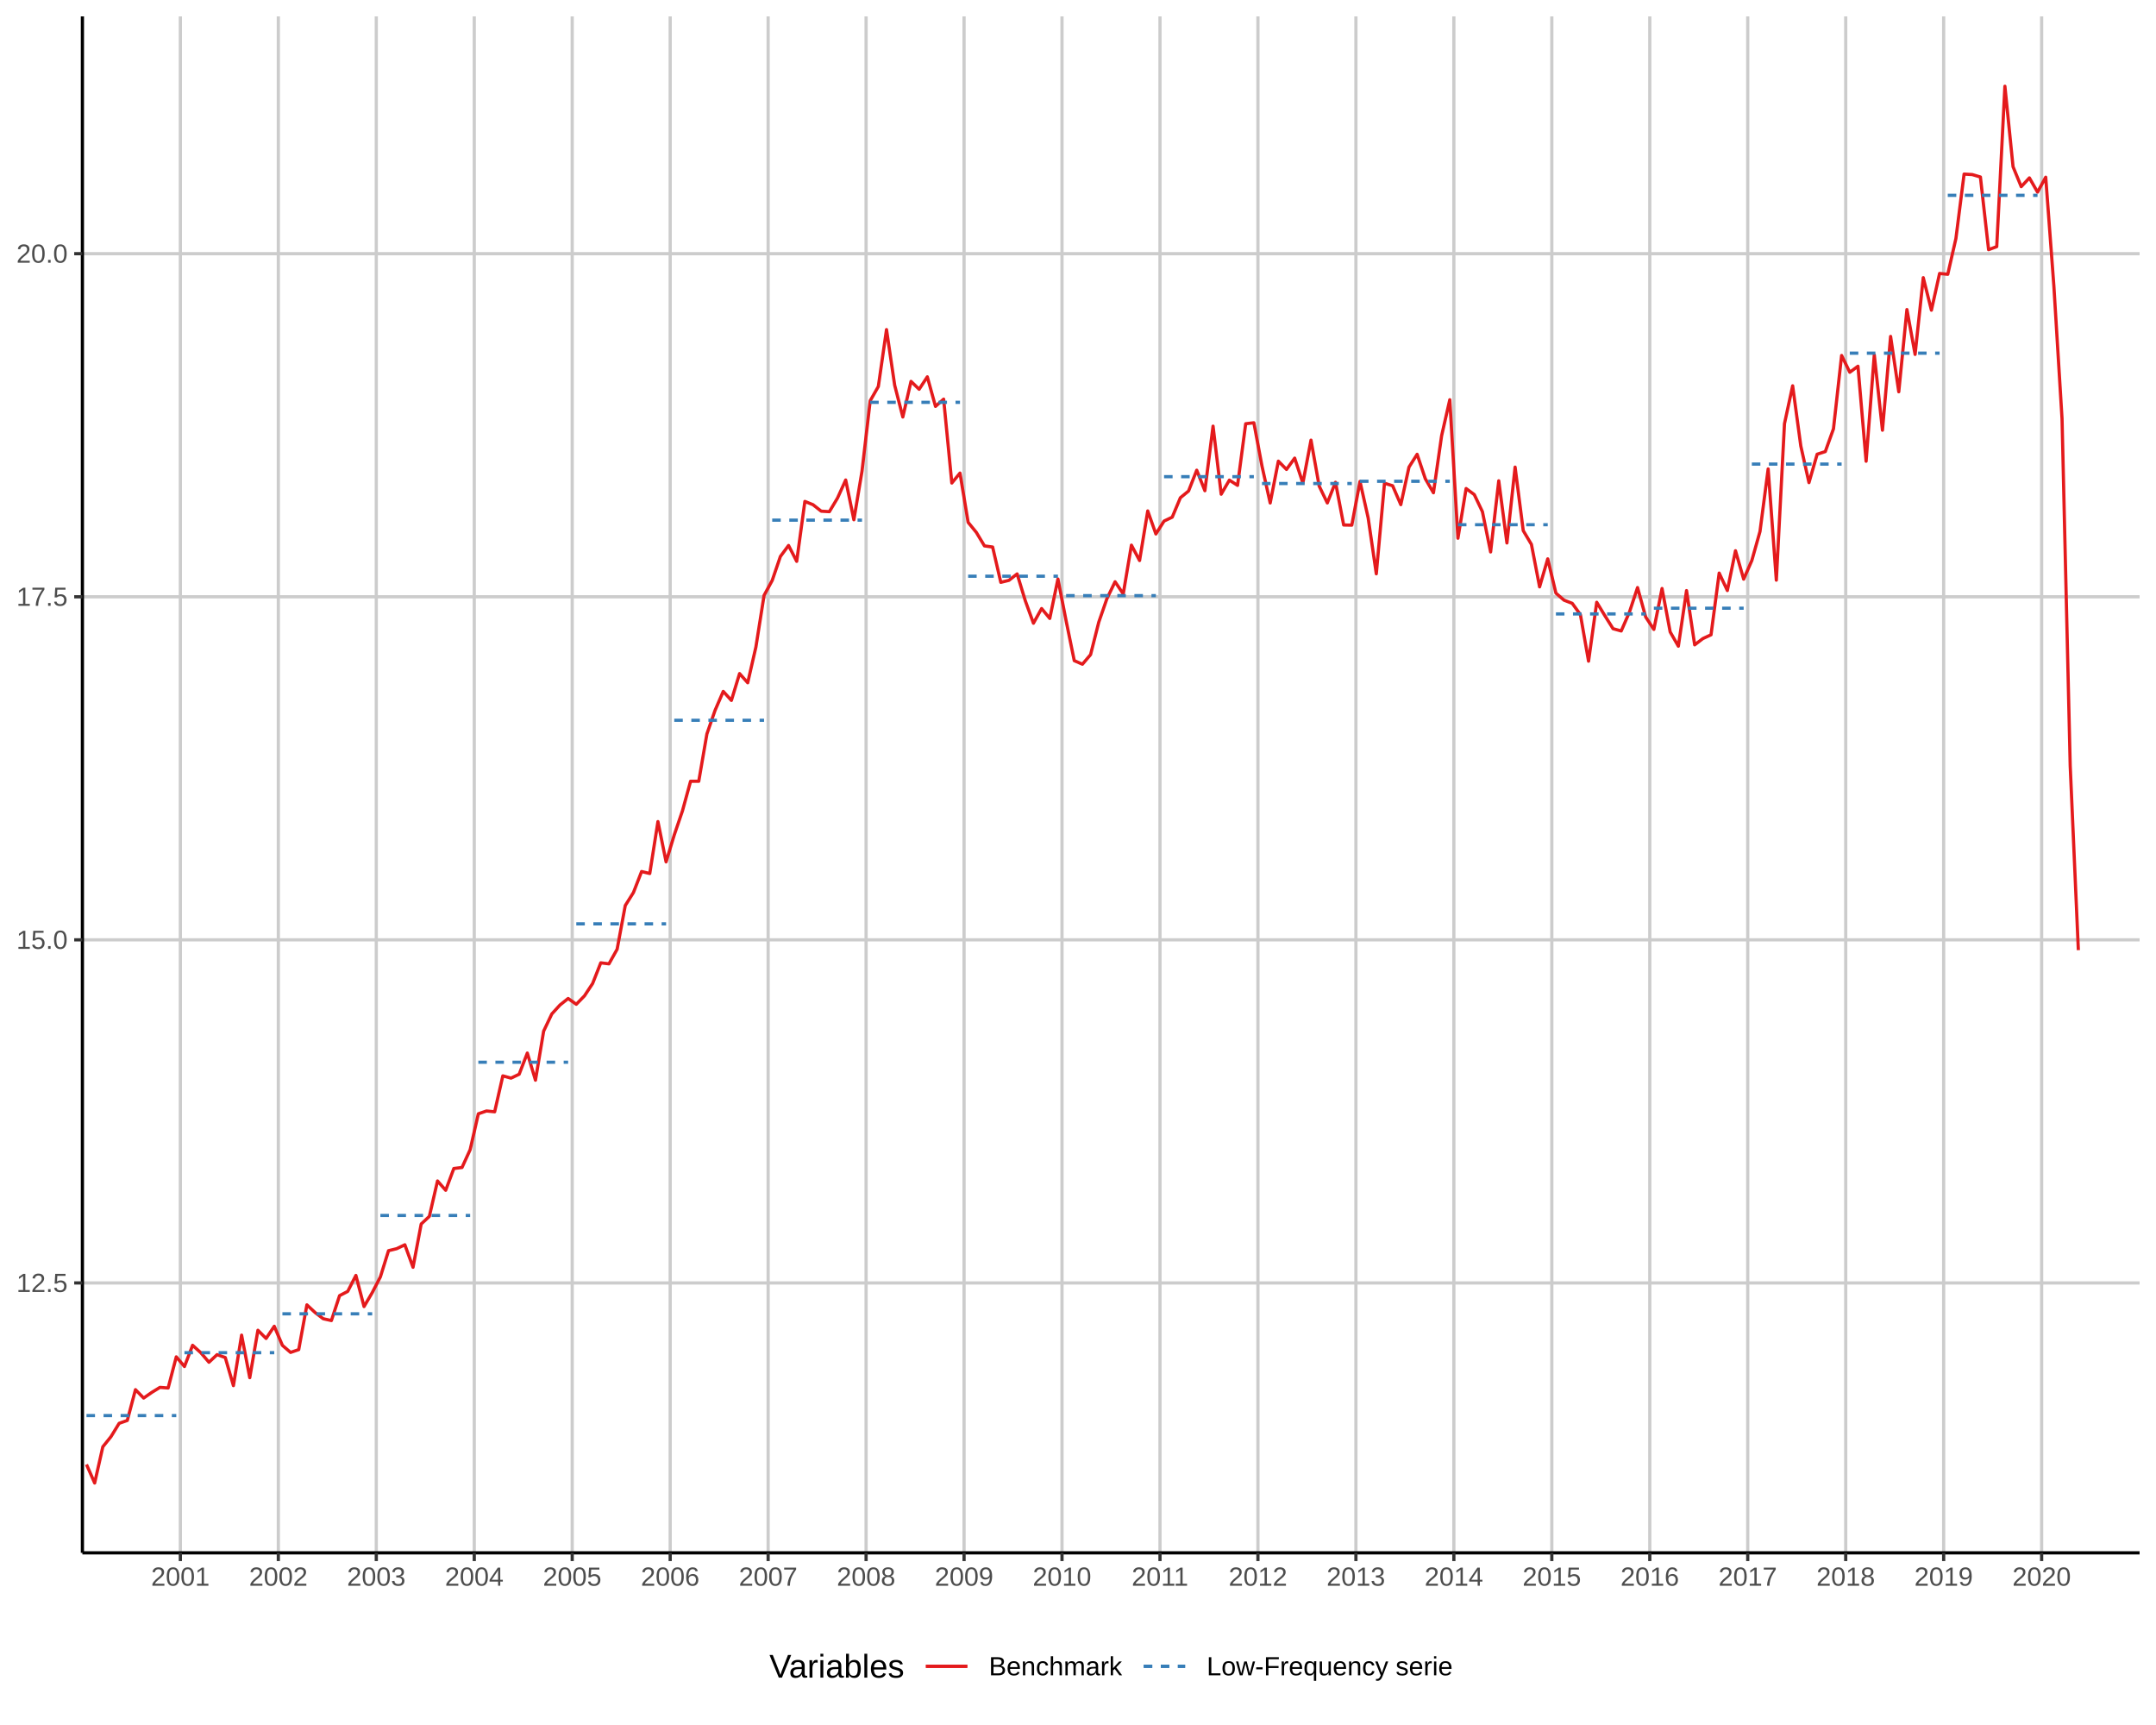
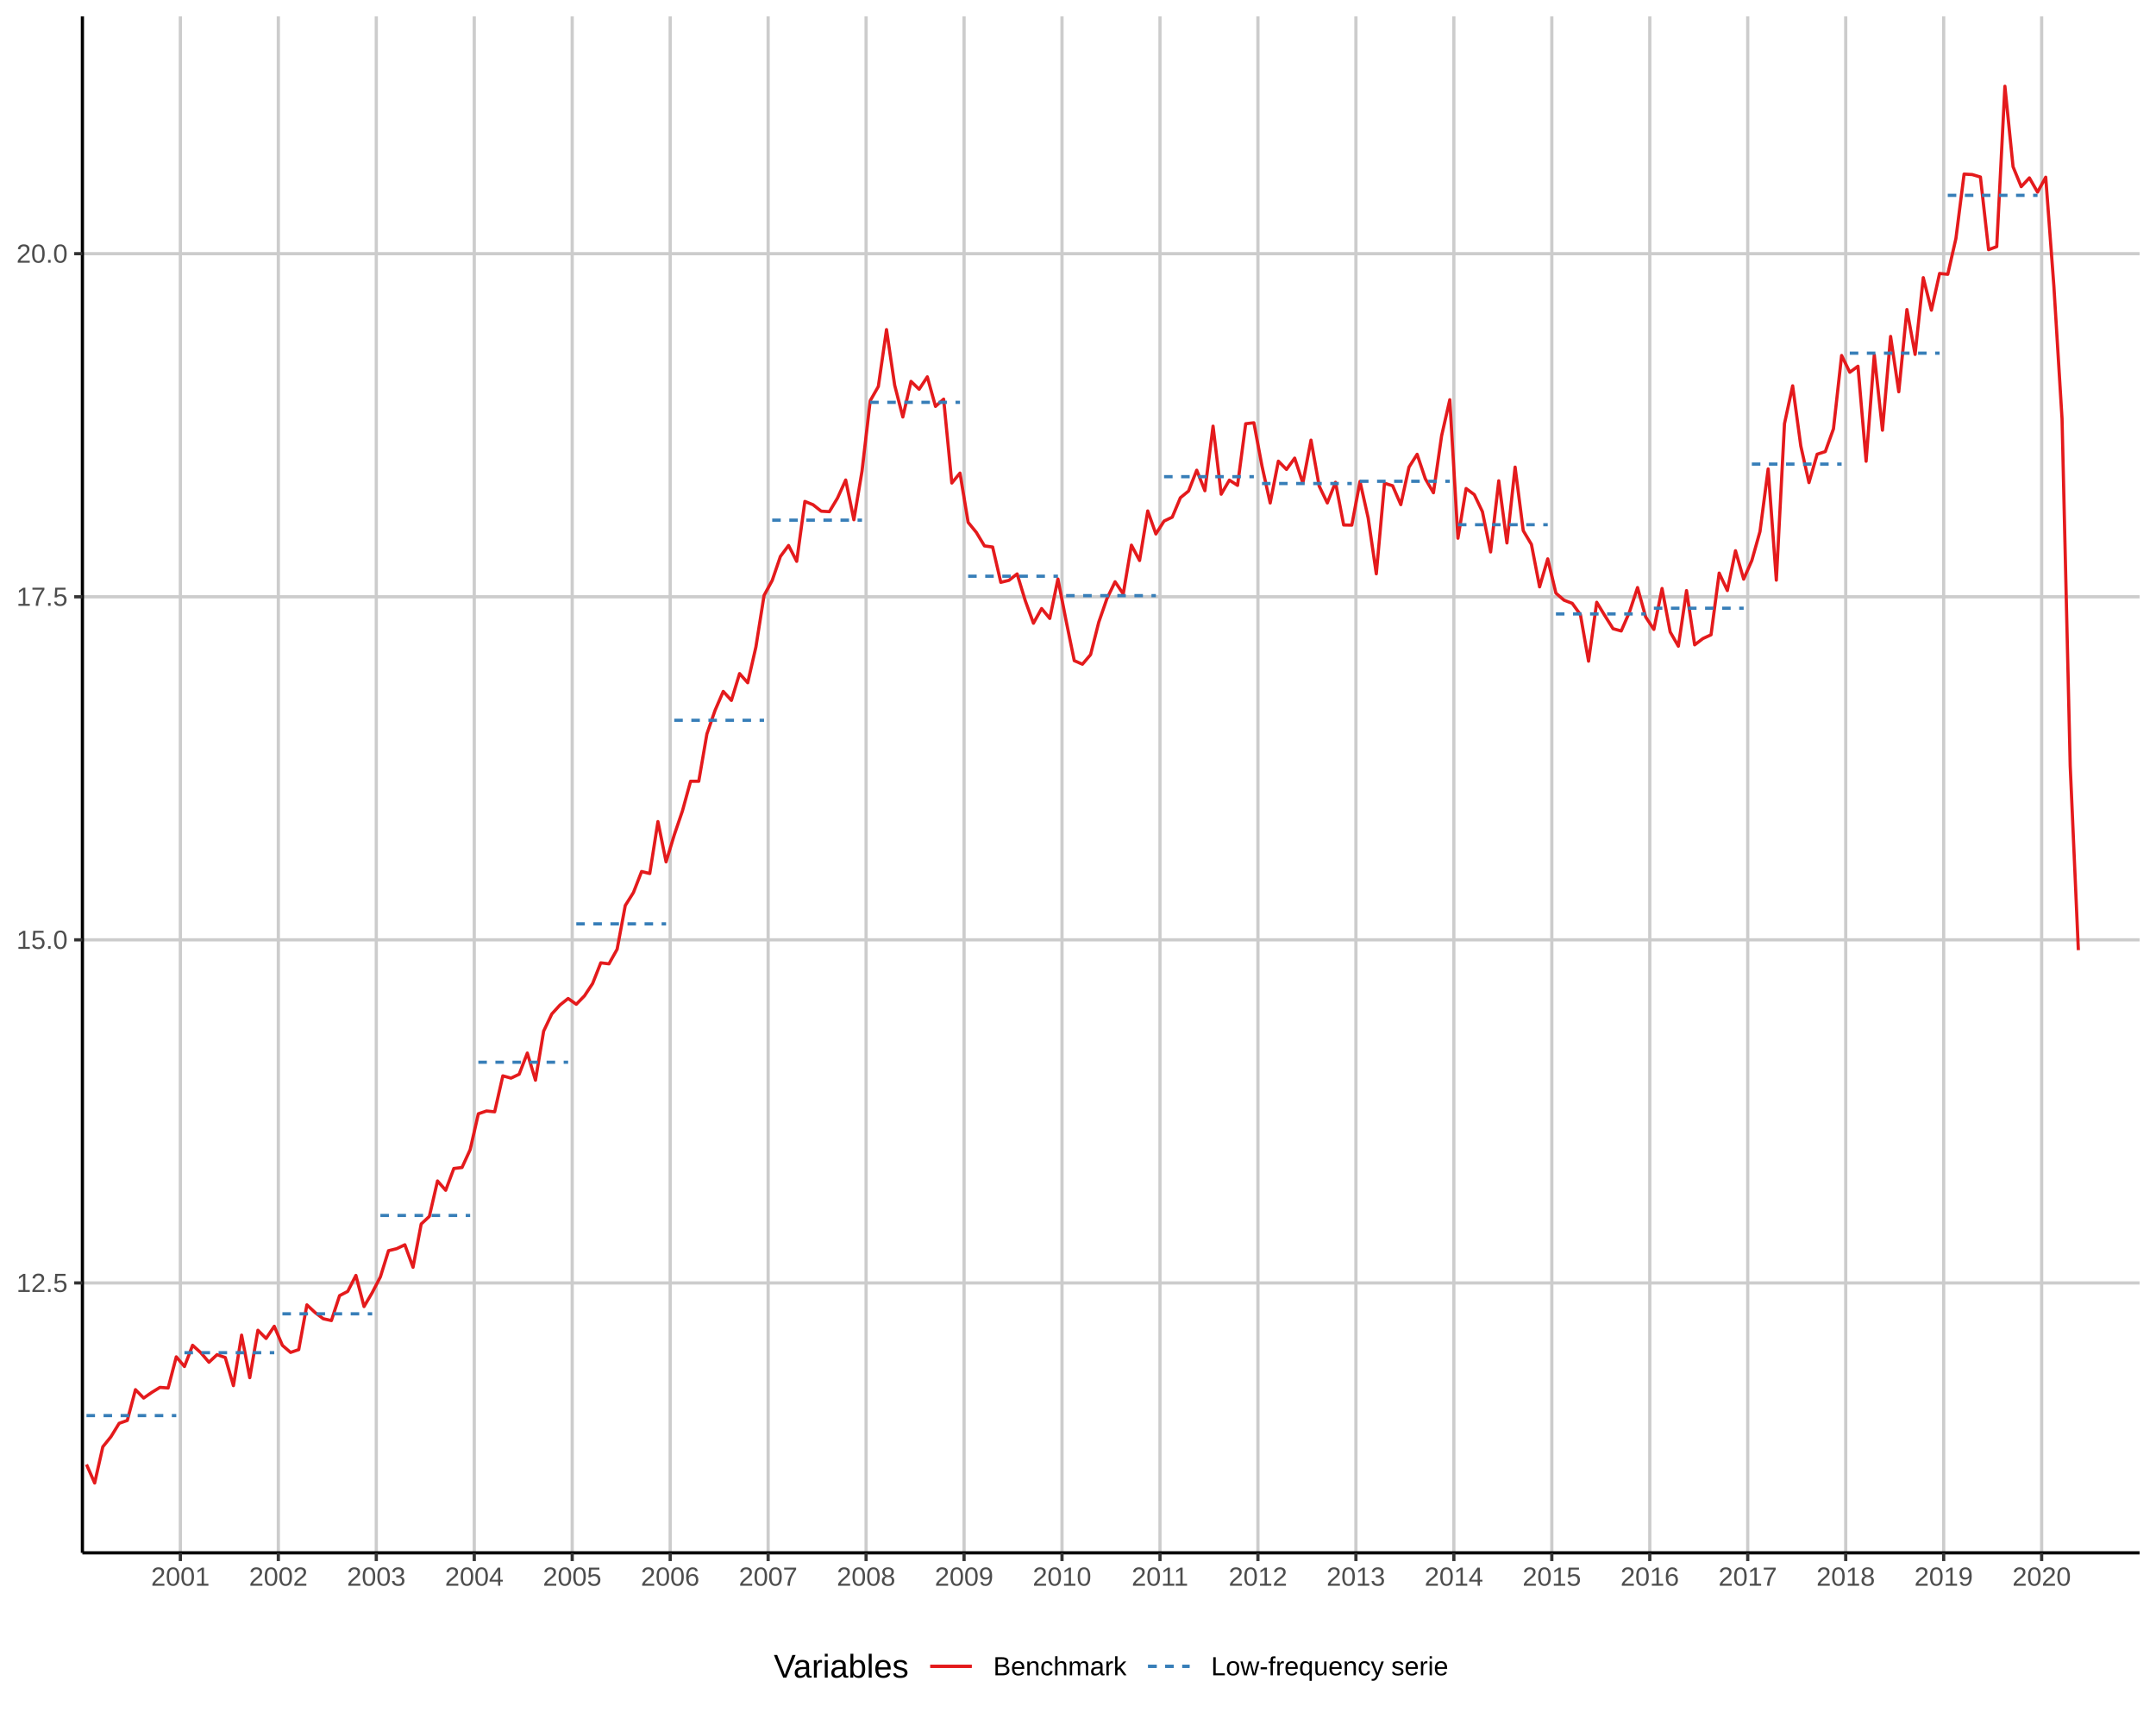
<svg xmlns="http://www.w3.org/2000/svg" viewBox="0 0 720.00 576.00">
  <defs>
    <style type="text/css">
    line, polyline, polygon, path, rect, circle {
      fill: none;
      stroke: #000000;
      stroke-linecap: round;
      stroke-linejoin: round;
      stroke-miterlimit: 10.00;
    }
  </style>
  </defs>
  <rect width="100%" height="100%" style="stroke: none; fill: #FFFFFF;" />
  <rect x="0.00" y="0.00" width="720.00" height="576.00" style="stroke-width: 1.07; stroke: #FFFFFF; fill: #FFFFFF;" />
  <defs>
    <clipPath id="cpMjcuNTJ8NzE0LjUyfDUxOC41Mnw1LjQ4">
      <rect x="27.52" y="5.48" width="687.00" height="513.04" />
    </clipPath>
  </defs>
  <rect x="27.52" y="5.48" width="687.00" height="513.04" style="stroke-width: 1.07; stroke: none; fill: #FFFFFF;" clip-path="url(#cpMjcuNTJ8NzE0LjUyfDUxOC41Mnw1LjQ4)" />
  <polyline points="27.52,428.39 714.52,428.39 " style="stroke-width: 1.07; stroke: #CCCCCC; stroke-linecap: butt;" clip-path="url(#cpMjcuNTJ8NzE0LjUyfDUxOC41Mnw1LjQ4)" />
  <polyline points="27.52,313.83 714.52,313.83 " style="stroke-width: 1.07; stroke: #CCCCCC; stroke-linecap: butt;" clip-path="url(#cpMjcuNTJ8NzE0LjUyfDUxOC41Mnw1LjQ4)" />
  <polyline points="27.52,199.27 714.52,199.27 " style="stroke-width: 1.07; stroke: #CCCCCC; stroke-linecap: butt;" clip-path="url(#cpMjcuNTJ8NzE0LjUyfDUxOC41Mnw1LjQ4)" />
  <polyline points="27.52,84.71 714.52,84.71 " style="stroke-width: 1.07; stroke: #CCCCCC; stroke-linecap: butt;" clip-path="url(#cpMjcuNTJ8NzE0LjUyfDUxOC41Mnw1LjQ4)" />
  <polyline points="60.23,518.52 60.23,5.48 " style="stroke-width: 1.07; stroke: #CCCCCC; stroke-linecap: butt;" clip-path="url(#cpMjcuNTJ8NzE0LjUyfDUxOC41Mnw1LjQ4)" />
  <polyline points="92.95,518.52 92.95,5.48 " style="stroke-width: 1.07; stroke: #CCCCCC; stroke-linecap: butt;" clip-path="url(#cpMjcuNTJ8NzE0LjUyfDUxOC41Mnw1LjQ4)" />
  <polyline points="125.66,518.52 125.66,5.48 " style="stroke-width: 1.07; stroke: #CCCCCC; stroke-linecap: butt;" clip-path="url(#cpMjcuNTJ8NzE0LjUyfDUxOC41Mnw1LjQ4)" />
  <polyline points="158.38,518.52 158.38,5.48 " style="stroke-width: 1.07; stroke: #CCCCCC; stroke-linecap: butt;" clip-path="url(#cpMjcuNTJ8NzE0LjUyfDUxOC41Mnw1LjQ4)" />
  <polyline points="191.09,518.52 191.09,5.48 " style="stroke-width: 1.07; stroke: #CCCCCC; stroke-linecap: butt;" clip-path="url(#cpMjcuNTJ8NzE0LjUyfDUxOC41Mnw1LjQ4)" />
  <polyline points="223.81,518.52 223.81,5.48 " style="stroke-width: 1.07; stroke: #CCCCCC; stroke-linecap: butt;" clip-path="url(#cpMjcuNTJ8NzE0LjUyfDUxOC41Mnw1LjQ4)" />
  <polyline points="256.52,518.52 256.52,5.48 " style="stroke-width: 1.07; stroke: #CCCCCC; stroke-linecap: butt;" clip-path="url(#cpMjcuNTJ8NzE0LjUyfDUxOC41Mnw1LjQ4)" />
  <polyline points="289.23,518.52 289.23,5.48 " style="stroke-width: 1.07; stroke: #CCCCCC; stroke-linecap: butt;" clip-path="url(#cpMjcuNTJ8NzE0LjUyfDUxOC41Mnw1LjQ4)" />
  <polyline points="321.95,518.52 321.95,5.48 " style="stroke-width: 1.07; stroke: #CCCCCC; stroke-linecap: butt;" clip-path="url(#cpMjcuNTJ8NzE0LjUyfDUxOC41Mnw1LjQ4)" />
  <polyline points="354.66,518.52 354.66,5.48 " style="stroke-width: 1.07; stroke: #CCCCCC; stroke-linecap: butt;" clip-path="url(#cpMjcuNTJ8NzE0LjUyfDUxOC41Mnw1LjQ4)" />
  <polyline points="387.38,518.52 387.38,5.48 " style="stroke-width: 1.07; stroke: #CCCCCC; stroke-linecap: butt;" clip-path="url(#cpMjcuNTJ8NzE0LjUyfDUxOC41Mnw1LjQ4)" />
  <polyline points="420.09,518.52 420.09,5.48 " style="stroke-width: 1.07; stroke: #CCCCCC; stroke-linecap: butt;" clip-path="url(#cpMjcuNTJ8NzE0LjUyfDUxOC41Mnw1LjQ4)" />
  <polyline points="452.81,518.52 452.81,5.48 " style="stroke-width: 1.07; stroke: #CCCCCC; stroke-linecap: butt;" clip-path="url(#cpMjcuNTJ8NzE0LjUyfDUxOC41Mnw1LjQ4)" />
  <polyline points="485.52,518.52 485.52,5.48 " style="stroke-width: 1.07; stroke: #CCCCCC; stroke-linecap: butt;" clip-path="url(#cpMjcuNTJ8NzE0LjUyfDUxOC41Mnw1LjQ4)" />
  <polyline points="518.23,518.52 518.23,5.48 " style="stroke-width: 1.07; stroke: #CCCCCC; stroke-linecap: butt;" clip-path="url(#cpMjcuNTJ8NzE0LjUyfDUxOC41Mnw1LjQ4)" />
  <polyline points="550.95,518.52 550.95,5.48 " style="stroke-width: 1.07; stroke: #CCCCCC; stroke-linecap: butt;" clip-path="url(#cpMjcuNTJ8NzE0LjUyfDUxOC41Mnw1LjQ4)" />
  <polyline points="583.66,518.52 583.66,5.48 " style="stroke-width: 1.07; stroke: #CCCCCC; stroke-linecap: butt;" clip-path="url(#cpMjcuNTJ8NzE0LjUyfDUxOC41Mnw1LjQ4)" />
  <polyline points="616.38,518.52 616.38,5.48 " style="stroke-width: 1.07; stroke: #CCCCCC; stroke-linecap: butt;" clip-path="url(#cpMjcuNTJ8NzE0LjUyfDUxOC41Mnw1LjQ4)" />
  <polyline points="649.09,518.52 649.09,5.48 " style="stroke-width: 1.07; stroke: #CCCCCC; stroke-linecap: butt;" clip-path="url(#cpMjcuNTJ8NzE0LjUyfDUxOC41Mnw1LjQ4)" />
  <polyline points="681.81,518.52 681.81,5.48 " style="stroke-width: 1.07; stroke: #CCCCCC; stroke-linecap: butt;" clip-path="url(#cpMjcuNTJ8NzE0LjUyfDUxOC41Mnw1LjQ4)" />
  <polyline points="28.88,489.01 31.61,495.20 34.34,483.10 37.06,479.72 39.79,475.27 42.51,474.31 45.24,464.03 47.97,466.83 50.69,464.94 53.42,463.26 56.15,463.47 58.87,453.07 61.60,456.30 64.32,449.21 67.05,451.68 69.78,454.87 72.50,452.33 75.23,453.30 77.95,462.68 80.68,445.82 83.41,460.02 86.13,444.19 88.86,446.93 91.59,442.86 94.31,449.24 97.04,451.59 99.76,450.65 102.49,435.71 105.22,438.27 107.94,440.34 110.67,440.95 113.40,432.63 116.12,431.22 118.85,425.88 121.57,436.28 124.30,431.64 127.03,426.36 129.75,417.62 132.48,416.95 135.20,415.65 137.93,423.16 140.66,408.70 143.38,406.17 146.11,394.34 148.84,397.45 151.56,390.17 154.29,389.84 157.01,383.89 159.74,371.91 162.47,370.97 165.19,371.24 167.92,359.25 170.65,360.00 173.37,358.71 176.10,351.63 178.82,360.69 181.55,344.31 184.28,338.57 187.00,335.59 189.73,333.41 192.45,335.34 195.18,332.54 197.91,328.40 200.63,321.50 203.36,321.84 206.09,316.97 208.81,302.37 211.54,298.02 214.26,291.02 216.99,291.67 219.72,274.34 222.44,287.79 225.17,278.80 227.90,270.78 230.62,260.87 233.35,260.88 236.07,245.07 238.80,237.19 241.53,230.87 244.25,233.88 246.98,224.92 249.70,227.98 252.43,216.07 255.16,198.81 257.88,193.82 260.61,185.82 263.34,182.14 266.06,187.44 268.79,167.43 271.51,168.53 274.24,170.69 276.97,170.85 279.69,166.31 282.42,160.28 285.15,173.55 287.87,157.34 290.60,133.83 293.32,129.06 296.05,110.06 298.78,128.64 301.50,139.24 304.23,127.35 306.95,129.98 309.68,125.83 312.41,135.70 315.13,133.28 317.86,161.29 320.59,157.97 323.31,174.42 326.04,177.76 328.76,182.28 331.49,182.66 334.22,194.45 336.94,193.78 339.67,191.64 342.40,200.60 345.12,208.10 347.85,203.20 350.57,206.50 353.30,193.34 356.03,207.29 358.75,220.60 361.48,221.79 364.20,218.59 366.93,207.77 369.66,199.90 372.38,194.26 375.11,198.32 377.84,182.03 380.56,187.17 383.29,170.61 386.01,178.30 388.74,173.99 391.47,172.69 394.19,166.20 396.92,163.96 399.65,157.01 402.37,163.86 405.10,142.30 407.82,165.02 410.55,160.32 413.28,162.07 416.00,141.49 418.73,141.17 421.45,155.67 424.18,167.95 426.91,153.99 429.63,156.75 432.36,152.97 435.09,161.33 437.81,146.97 440.54,162.31 443.26,167.94 445.99,161.04 448.72,175.30 451.44,175.35 454.17,160.76 456.90,172.93 459.62,191.60 462.35,161.35 465.07,162.20 467.80,168.51 470.53,155.98 473.25,151.70 475.98,159.85 478.70,164.54 481.43,145.50 484.16,133.48 486.88,179.72 489.61,163.13 492.34,165.15 495.06,170.87 497.79,184.30 500.51,160.55 503.24,181.30 505.97,155.98 508.69,177.19 511.42,181.78 514.15,195.96 516.87,186.61 519.60,198.06 522.32,200.41 525.05,201.46 527.78,205.24 530.50,220.77 533.23,201.11 535.96,205.60 538.68,209.93 541.41,210.69 544.13,204.46 546.86,196.20 549.59,206.04 552.31,210.17 555.04,196.51 557.76,211.02 560.49,215.77 563.22,197.21 565.94,215.32 568.67,213.23 571.40,211.97 574.12,191.36 576.85,197.19 579.57,183.90 582.30,193.39 585.03,187.15 587.75,177.48 590.48,156.59 593.21,193.72 595.93,141.47 598.66,128.83 601.38,148.92 604.11,161.15 606.84,151.67 609.56,150.79 612.29,143.19 615.01,118.70 617.74,124.30 620.47,122.29 623.19,154.01 625.92,118.47 628.65,143.65 631.37,112.34 634.10,130.82 636.82,103.36 639.55,118.34 642.28,92.72 645.00,103.58 647.73,91.31 650.46,91.59 653.18,79.65 655.91,58.13 658.63,58.29 661.36,59.10 664.09,83.37 666.81,82.35 669.54,28.80 672.26,55.67 674.99,62.33 677.72,59.40 680.44,64.15 683.17,59.17 685.90,95.60 688.62,139.82 691.35,255.74 694.07,317.26 " style="stroke-width: 1.07; stroke: #E41A1C; stroke-linecap: butt;" clip-path="url(#cpMjcuNTJ8NzE0LjUyfDUxOC41Mnw1LjQ4)" />
  <polyline points="28.88,472.68 31.61,472.68 34.34,472.68 37.06,472.68 39.79,472.68 42.51,472.68 45.24,472.68 47.97,472.68 50.69,472.68 53.42,472.68 56.15,472.68 58.87,472.68 " style="stroke-width: 1.07; stroke: #377EB8; stroke-dasharray: 2.85,2.85; stroke-linecap: butt;" clip-path="url(#cpMjcuNTJ8NzE0LjUyfDUxOC41Mnw1LjQ4)" />
  <polyline points="61.60,451.68 64.32,451.68 67.05,451.68 69.78,451.68 72.50,451.68 75.23,451.68 77.95,451.68 80.68,451.68 83.41,451.68 86.13,451.68 88.86,451.68 91.59,451.68 " style="stroke-width: 1.07; stroke: #377EB8; stroke-dasharray: 2.85,2.85; stroke-linecap: butt;" clip-path="url(#cpMjcuNTJ8NzE0LjUyfDUxOC41Mnw1LjQ4)" />
  <polyline points="94.31,438.70 97.04,438.70 99.76,438.70 102.49,438.70 105.22,438.70 107.94,438.70 110.67,438.70 113.40,438.70 116.12,438.70 118.85,438.70 121.57,438.70 124.30,438.70 " style="stroke-width: 1.07; stroke: #377EB8; stroke-dasharray: 2.85,2.85; stroke-linecap: butt;" clip-path="url(#cpMjcuNTJ8NzE0LjUyfDUxOC41Mnw1LjQ4)" />
  <polyline points="127.03,405.86 129.75,405.86 132.48,405.86 135.20,405.86 137.93,405.86 140.66,405.86 143.38,405.86 146.11,405.86 148.84,405.86 151.56,405.86 154.29,405.86 157.01,405.86 " style="stroke-width: 1.07; stroke: #377EB8; stroke-dasharray: 2.85,2.85; stroke-linecap: butt;" clip-path="url(#cpMjcuNTJ8NzE0LjUyfDUxOC41Mnw1LjQ4)" />
  <polyline points="159.74,354.69 162.47,354.69 165.19,354.69 167.92,354.69 170.65,354.69 173.37,354.69 176.10,354.69 178.82,354.69 181.55,354.69 184.28,354.69 187.00,354.69 189.73,354.69 " style="stroke-width: 1.07; stroke: #377EB8; stroke-dasharray: 2.85,2.85; stroke-linecap: butt;" clip-path="url(#cpMjcuNTJ8NzE0LjUyfDUxOC41Mnw1LjQ4)" />
  <polyline points="192.45,308.48 195.18,308.48 197.91,308.48 200.63,308.48 203.36,308.48 206.09,308.48 208.81,308.48 211.54,308.48 214.26,308.48 216.99,308.48 219.72,308.48 222.44,308.48 " style="stroke-width: 1.07; stroke: #377EB8; stroke-dasharray: 2.85,2.85; stroke-linecap: butt;" clip-path="url(#cpMjcuNTJ8NzE0LjUyfDUxOC41Mnw1LjQ4)" />
  <polyline points="225.17,240.51 227.90,240.51 230.62,240.51 233.35,240.51 236.07,240.51 238.80,240.51 241.53,240.51 244.25,240.51 246.98,240.51 249.70,240.51 252.43,240.51 255.16,240.51 " style="stroke-width: 1.07; stroke: #377EB8; stroke-dasharray: 2.85,2.85; stroke-linecap: butt;" clip-path="url(#cpMjcuNTJ8NzE0LjUyfDUxOC41Mnw1LjQ4)" />
  <polyline points="257.88,173.68 260.61,173.68 263.34,173.68 266.06,173.68 268.79,173.68 271.51,173.68 274.24,173.68 276.97,173.68 279.69,173.68 282.42,173.68 285.15,173.68 287.87,173.68 " style="stroke-width: 1.07; stroke: #377EB8; stroke-dasharray: 2.85,2.85; stroke-linecap: butt;" clip-path="url(#cpMjcuNTJ8NzE0LjUyfDUxOC41Mnw1LjQ4)" />
  <polyline points="290.60,134.35 293.32,134.35 296.05,134.35 298.78,134.35 301.50,134.35 304.23,134.35 306.95,134.35 309.68,134.35 312.41,134.35 315.13,134.35 317.86,134.35 320.59,134.35 " style="stroke-width: 1.07; stroke: #377EB8; stroke-dasharray: 2.85,2.85; stroke-linecap: butt;" clip-path="url(#cpMjcuNTJ8NzE0LjUyfDUxOC41Mnw1LjQ4)" />
  <polyline points="323.31,192.40 326.04,192.40 328.76,192.40 331.49,192.40 334.22,192.40 336.94,192.40 339.67,192.40 342.40,192.40 345.12,192.40 347.85,192.40 350.57,192.40 353.30,192.40 " style="stroke-width: 1.07; stroke: #377EB8; stroke-dasharray: 2.85,2.85; stroke-linecap: butt;" clip-path="url(#cpMjcuNTJ8NzE0LjUyfDUxOC41Mnw1LjQ4)" />
  <polyline points="356.03,198.89 358.75,198.89 361.48,198.89 364.20,198.89 366.93,198.89 369.66,198.89 372.38,198.89 375.11,198.89 377.84,198.89 380.56,198.89 383.29,198.89 386.01,198.89 " style="stroke-width: 1.07; stroke: #377EB8; stroke-dasharray: 2.85,2.85; stroke-linecap: butt;" clip-path="url(#cpMjcuNTJ8NzE0LjUyfDUxOC41Mnw1LjQ4)" />
  <polyline points="388.74,159.17 391.47,159.17 394.19,159.17 396.92,159.17 399.65,159.17 402.37,159.17 405.10,159.17 407.82,159.17 410.55,159.17 413.28,159.17 416.00,159.17 418.73,159.17 " style="stroke-width: 1.07; stroke: #377EB8; stroke-dasharray: 2.85,2.85; stroke-linecap: butt;" clip-path="url(#cpMjcuNTJ8NzE0LjUyfDUxOC41Mnw1LjQ4)" />
  <polyline points="421.45,161.46 424.18,161.46 426.91,161.46 429.63,161.46 432.36,161.46 435.09,161.46 437.81,161.46 440.54,161.46 443.26,161.46 445.99,161.46 448.72,161.46 451.44,161.46 " style="stroke-width: 1.07; stroke: #377EB8; stroke-dasharray: 2.85,2.85; stroke-linecap: butt;" clip-path="url(#cpMjcuNTJ8NzE0LjUyfDUxOC41Mnw1LjQ4)" />
  <polyline points="454.17,160.70 456.90,160.70 459.62,160.70 462.35,160.70 465.07,160.70 467.80,160.70 470.53,160.70 473.25,160.70 475.98,160.70 478.70,160.70 481.43,160.70 484.16,160.70 " style="stroke-width: 1.07; stroke: #377EB8; stroke-dasharray: 2.85,2.85; stroke-linecap: butt;" clip-path="url(#cpMjcuNTJ8NzE0LjUyfDUxOC41Mnw1LjQ4)" />
  <polyline points="486.88,175.21 489.61,175.21 492.34,175.21 495.06,175.21 497.79,175.21 500.51,175.21 503.24,175.21 505.97,175.21 508.69,175.21 511.42,175.21 514.15,175.21 516.87,175.21 " style="stroke-width: 1.07; stroke: #377EB8; stroke-dasharray: 2.85,2.85; stroke-linecap: butt;" clip-path="url(#cpMjcuNTJ8NzE0LjUyfDUxOC41Mnw1LjQ4)" />
  <polyline points="519.60,205.00 522.32,205.00 525.05,205.00 527.78,205.00 530.50,205.00 533.23,205.00 535.96,205.00 538.68,205.00 541.41,205.00 544.13,205.00 546.86,205.00 549.59,205.00 " style="stroke-width: 1.07; stroke: #377EB8; stroke-dasharray: 2.85,2.85; stroke-linecap: butt;" clip-path="url(#cpMjcuNTJ8NzE0LjUyfDUxOC41Mnw1LjQ4)" />
  <polyline points="552.31,203.09 555.04,203.09 557.76,203.09 560.49,203.09 563.22,203.09 565.94,203.09 568.67,203.09 571.40,203.09 574.12,203.09 576.85,203.09 579.57,203.09 582.30,203.09 " style="stroke-width: 1.07; stroke: #377EB8; stroke-dasharray: 2.85,2.85; stroke-linecap: butt;" clip-path="url(#cpMjcuNTJ8NzE0LjUyfDUxOC41Mnw1LjQ4)" />
  <polyline points="585.03,154.97 587.75,154.97 590.48,154.97 593.21,154.97 595.93,154.97 598.66,154.97 601.38,154.97 604.11,154.97 606.84,154.97 609.56,154.97 612.29,154.97 615.01,154.97 " style="stroke-width: 1.07; stroke: #377EB8; stroke-dasharray: 2.85,2.85; stroke-linecap: butt;" clip-path="url(#cpMjcuNTJ8NzE0LjUyfDUxOC41Mnw1LjQ4)" />
  <polyline points="617.74,117.93 620.47,117.93 623.19,117.93 625.92,117.93 628.65,117.93 631.37,117.93 634.10,117.93 636.82,117.93 639.55,117.93 642.28,117.93 645.00,117.93 647.73,117.93 " style="stroke-width: 1.07; stroke: #377EB8; stroke-dasharray: 2.85,2.85; stroke-linecap: butt;" clip-path="url(#cpMjcuNTJ8NzE0LjUyfDUxOC41Mnw1LjQ4)" />
  <polyline points="650.46,65.23 653.18,65.23 655.91,65.23 658.63,65.23 661.36,65.23 664.09,65.23 666.81,65.23 669.54,65.23 672.26,65.23 674.99,65.23 677.72,65.23 680.44,65.23 " style="stroke-width: 1.07; stroke: #377EB8; stroke-dasharray: 2.85,2.85; stroke-linecap: butt;" clip-path="url(#cpMjcuNTJ8NzE0LjUyfDUxOC41Mnw1LjQ4)" />
  <defs>
    <clipPath id="cpMC4wMHw3MjAuMDB8NTc2LjAwfDAuMDA=">
      <rect x="0.00" y="0.00" width="720.00" height="576.00" />
    </clipPath>
  </defs>
  <polyline points="27.52,518.52 27.52,5.48 " style="stroke-width: 1.07; stroke-linecap: butt;" clip-path="url(#cpMC4wMHw3MjAuMDB8NTc2LjAwfDAuMDA=)" />
  <g clip-path="url(#cpMC4wMHw3MjAuMDB8NTc2LjAwfDAuMDA=)">
    <text x="5.48" y="431.41" style="font-size: 8.80px; fill: #4D4D4D; font-family: Liberation Sans;" textLength="17.11px" lengthAdjust="spacingAndGlyphs">12.5</text>
  </g>
  <g clip-path="url(#cpMC4wMHw3MjAuMDB8NTc2LjAwfDAuMDA=)">
    <text x="5.48" y="316.85" style="font-size: 8.80px; fill: #4D4D4D; font-family: Liberation Sans;" textLength="17.11px" lengthAdjust="spacingAndGlyphs">15.0</text>
  </g>
  <g clip-path="url(#cpMC4wMHw3MjAuMDB8NTc2LjAwfDAuMDA=)">
    <text x="5.48" y="202.29" style="font-size: 8.80px; fill: #4D4D4D; font-family: Liberation Sans;" textLength="17.11px" lengthAdjust="spacingAndGlyphs">17.5</text>
  </g>
  <g clip-path="url(#cpMC4wMHw3MjAuMDB8NTc2LjAwfDAuMDA=)">
    <text x="5.48" y="87.73" style="font-size: 8.80px; fill: #4D4D4D; font-family: Liberation Sans;" textLength="17.11px" lengthAdjust="spacingAndGlyphs">20.0</text>
  </g>
  <polyline points="24.78,428.39 27.52,428.39 " style="stroke-width: 1.07; stroke: #333333; stroke-linecap: butt;" clip-path="url(#cpMC4wMHw3MjAuMDB8NTc2LjAwfDAuMDA=)" />
  <polyline points="24.78,313.83 27.52,313.83 " style="stroke-width: 1.07; stroke: #333333; stroke-linecap: butt;" clip-path="url(#cpMC4wMHw3MjAuMDB8NTc2LjAwfDAuMDA=)" />
  <polyline points="24.78,199.27 27.52,199.27 " style="stroke-width: 1.07; stroke: #333333; stroke-linecap: butt;" clip-path="url(#cpMC4wMHw3MjAuMDB8NTc2LjAwfDAuMDA=)" />
  <polyline points="24.78,84.71 27.52,84.71 " style="stroke-width: 1.07; stroke: #333333; stroke-linecap: butt;" clip-path="url(#cpMC4wMHw3MjAuMDB8NTc2LjAwfDAuMDA=)" />
  <polyline points="27.52,518.52 714.52,518.52 " style="stroke-width: 1.07; stroke-linecap: butt;" clip-path="url(#cpMC4wMHw3MjAuMDB8NTc2LjAwfDAuMDA=)" />
  <polyline points="60.23,521.26 60.23,518.52 " style="stroke-width: 1.07; stroke: #333333; stroke-linecap: butt;" clip-path="url(#cpMC4wMHw3MjAuMDB8NTc2LjAwfDAuMDA=)" />
  <polyline points="92.95,521.26 92.95,518.52 " style="stroke-width: 1.07; stroke: #333333; stroke-linecap: butt;" clip-path="url(#cpMC4wMHw3MjAuMDB8NTc2LjAwfDAuMDA=)" />
  <polyline points="125.66,521.26 125.66,518.52 " style="stroke-width: 1.07; stroke: #333333; stroke-linecap: butt;" clip-path="url(#cpMC4wMHw3MjAuMDB8NTc2LjAwfDAuMDA=)" />
  <polyline points="158.38,521.26 158.38,518.52 " style="stroke-width: 1.07; stroke: #333333; stroke-linecap: butt;" clip-path="url(#cpMC4wMHw3MjAuMDB8NTc2LjAwfDAuMDA=)" />
  <polyline points="191.09,521.26 191.09,518.52 " style="stroke-width: 1.07; stroke: #333333; stroke-linecap: butt;" clip-path="url(#cpMC4wMHw3MjAuMDB8NTc2LjAwfDAuMDA=)" />
  <polyline points="223.81,521.26 223.81,518.52 " style="stroke-width: 1.07; stroke: #333333; stroke-linecap: butt;" clip-path="url(#cpMC4wMHw3MjAuMDB8NTc2LjAwfDAuMDA=)" />
  <polyline points="256.52,521.26 256.52,518.52 " style="stroke-width: 1.07; stroke: #333333; stroke-linecap: butt;" clip-path="url(#cpMC4wMHw3MjAuMDB8NTc2LjAwfDAuMDA=)" />
  <polyline points="289.23,521.26 289.23,518.52 " style="stroke-width: 1.07; stroke: #333333; stroke-linecap: butt;" clip-path="url(#cpMC4wMHw3MjAuMDB8NTc2LjAwfDAuMDA=)" />
  <polyline points="321.95,521.26 321.95,518.52 " style="stroke-width: 1.07; stroke: #333333; stroke-linecap: butt;" clip-path="url(#cpMC4wMHw3MjAuMDB8NTc2LjAwfDAuMDA=)" />
  <polyline points="354.66,521.26 354.66,518.52 " style="stroke-width: 1.07; stroke: #333333; stroke-linecap: butt;" clip-path="url(#cpMC4wMHw3MjAuMDB8NTc2LjAwfDAuMDA=)" />
  <polyline points="387.38,521.26 387.38,518.52 " style="stroke-width: 1.07; stroke: #333333; stroke-linecap: butt;" clip-path="url(#cpMC4wMHw3MjAuMDB8NTc2LjAwfDAuMDA=)" />
  <polyline points="420.09,521.26 420.09,518.52 " style="stroke-width: 1.07; stroke: #333333; stroke-linecap: butt;" clip-path="url(#cpMC4wMHw3MjAuMDB8NTc2LjAwfDAuMDA=)" />
  <polyline points="452.81,521.26 452.81,518.52 " style="stroke-width: 1.07; stroke: #333333; stroke-linecap: butt;" clip-path="url(#cpMC4wMHw3MjAuMDB8NTc2LjAwfDAuMDA=)" />
  <polyline points="485.52,521.26 485.52,518.52 " style="stroke-width: 1.07; stroke: #333333; stroke-linecap: butt;" clip-path="url(#cpMC4wMHw3MjAuMDB8NTc2LjAwfDAuMDA=)" />
  <polyline points="518.23,521.26 518.23,518.52 " style="stroke-width: 1.07; stroke: #333333; stroke-linecap: butt;" clip-path="url(#cpMC4wMHw3MjAuMDB8NTc2LjAwfDAuMDA=)" />
  <polyline points="550.95,521.26 550.95,518.52 " style="stroke-width: 1.07; stroke: #333333; stroke-linecap: butt;" clip-path="url(#cpMC4wMHw3MjAuMDB8NTc2LjAwfDAuMDA=)" />
  <polyline points="583.66,521.26 583.66,518.52 " style="stroke-width: 1.07; stroke: #333333; stroke-linecap: butt;" clip-path="url(#cpMC4wMHw3MjAuMDB8NTc2LjAwfDAuMDA=)" />
  <polyline points="616.38,521.26 616.38,518.52 " style="stroke-width: 1.07; stroke: #333333; stroke-linecap: butt;" clip-path="url(#cpMC4wMHw3MjAuMDB8NTc2LjAwfDAuMDA=)" />
  <polyline points="649.09,521.26 649.09,518.52 " style="stroke-width: 1.07; stroke: #333333; stroke-linecap: butt;" clip-path="url(#cpMC4wMHw3MjAuMDB8NTc2LjAwfDAuMDA=)" />
  <polyline points="681.81,521.26 681.81,518.52 " style="stroke-width: 1.07; stroke: #333333; stroke-linecap: butt;" clip-path="url(#cpMC4wMHw3MjAuMDB8NTc2LjAwfDAuMDA=)" />
  <g clip-path="url(#cpMC4wMHw3MjAuMDB8NTc2LjAwfDAuMDA=)">
    <text x="50.45" y="529.49" style="font-size: 8.80px; fill: #4D4D4D; font-family: Liberation Sans;" textLength="19.56px" lengthAdjust="spacingAndGlyphs">2001</text>
  </g>
  <g clip-path="url(#cpMC4wMHw3MjAuMDB8NTc2LjAwfDAuMDA=)">
    <text x="83.17" y="529.49" style="font-size: 8.80px; fill: #4D4D4D; font-family: Liberation Sans;" textLength="19.56px" lengthAdjust="spacingAndGlyphs">2002</text>
  </g>
  <g clip-path="url(#cpMC4wMHw3MjAuMDB8NTc2LjAwfDAuMDA=)">
    <text x="115.88" y="529.49" style="font-size: 8.80px; fill: #4D4D4D; font-family: Liberation Sans;" textLength="19.56px" lengthAdjust="spacingAndGlyphs">2003</text>
  </g>
  <g clip-path="url(#cpMC4wMHw3MjAuMDB8NTc2LjAwfDAuMDA=)">
    <text x="148.60" y="529.49" style="font-size: 8.80px; fill: #4D4D4D; font-family: Liberation Sans;" textLength="19.56px" lengthAdjust="spacingAndGlyphs">2004</text>
  </g>
  <g clip-path="url(#cpMC4wMHw3MjAuMDB8NTc2LjAwfDAuMDA=)">
    <text x="181.31" y="529.49" style="font-size: 8.80px; fill: #4D4D4D; font-family: Liberation Sans;" textLength="19.56px" lengthAdjust="spacingAndGlyphs">2005</text>
  </g>
  <g clip-path="url(#cpMC4wMHw3MjAuMDB8NTc2LjAwfDAuMDA=)">
    <text x="214.02" y="529.49" style="font-size: 8.80px; fill: #4D4D4D; font-family: Liberation Sans;" textLength="19.56px" lengthAdjust="spacingAndGlyphs">2006</text>
  </g>
  <g clip-path="url(#cpMC4wMHw3MjAuMDB8NTc2LjAwfDAuMDA=)">
    <text x="246.74" y="529.49" style="font-size: 8.80px; fill: #4D4D4D; font-family: Liberation Sans;" textLength="19.56px" lengthAdjust="spacingAndGlyphs">2007</text>
  </g>
  <g clip-path="url(#cpMC4wMHw3MjAuMDB8NTc2LjAwfDAuMDA=)">
    <text x="279.45" y="529.49" style="font-size: 8.80px; fill: #4D4D4D; font-family: Liberation Sans;" textLength="19.56px" lengthAdjust="spacingAndGlyphs">2008</text>
  </g>
  <g clip-path="url(#cpMC4wMHw3MjAuMDB8NTc2LjAwfDAuMDA=)">
    <text x="312.17" y="529.49" style="font-size: 8.80px; fill: #4D4D4D; font-family: Liberation Sans;" textLength="19.56px" lengthAdjust="spacingAndGlyphs">2009</text>
  </g>
  <g clip-path="url(#cpMC4wMHw3MjAuMDB8NTc2LjAwfDAuMDA=)">
    <text x="344.88" y="529.49" style="font-size: 8.80px; fill: #4D4D4D; font-family: Liberation Sans;" textLength="19.56px" lengthAdjust="spacingAndGlyphs">2010</text>
  </g>
  <g clip-path="url(#cpMC4wMHw3MjAuMDB8NTc2LjAwfDAuMDA=)">
    <text x="377.92" y="529.49" style="font-size: 8.80px; fill: #4D4D4D; font-family: Liberation Sans;" textLength="18.91px" lengthAdjust="spacingAndGlyphs">2011</text>
  </g>
  <g clip-path="url(#cpMC4wMHw3MjAuMDB8NTc2LjAwfDAuMDA=)">
    <text x="410.31" y="529.49" style="font-size: 8.80px; fill: #4D4D4D; font-family: Liberation Sans;" textLength="19.56px" lengthAdjust="spacingAndGlyphs">2012</text>
  </g>
  <g clip-path="url(#cpMC4wMHw3MjAuMDB8NTc2LjAwfDAuMDA=)">
    <text x="443.02" y="529.49" style="font-size: 8.80px; fill: #4D4D4D; font-family: Liberation Sans;" textLength="19.56px" lengthAdjust="spacingAndGlyphs">2013</text>
  </g>
  <g clip-path="url(#cpMC4wMHw3MjAuMDB8NTc2LjAwfDAuMDA=)">
    <text x="475.74" y="529.49" style="font-size: 8.80px; fill: #4D4D4D; font-family: Liberation Sans;" textLength="19.56px" lengthAdjust="spacingAndGlyphs">2014</text>
  </g>
  <g clip-path="url(#cpMC4wMHw3MjAuMDB8NTc2LjAwfDAuMDA=)">
    <text x="508.45" y="529.49" style="font-size: 8.80px; fill: #4D4D4D; font-family: Liberation Sans;" textLength="19.56px" lengthAdjust="spacingAndGlyphs">2015</text>
  </g>
  <g clip-path="url(#cpMC4wMHw3MjAuMDB8NTc2LjAwfDAuMDA=)">
    <text x="541.17" y="529.49" style="font-size: 8.80px; fill: #4D4D4D; font-family: Liberation Sans;" textLength="19.56px" lengthAdjust="spacingAndGlyphs">2016</text>
  </g>
  <g clip-path="url(#cpMC4wMHw3MjAuMDB8NTc2LjAwfDAuMDA=)">
    <text x="573.88" y="529.49" style="font-size: 8.80px; fill: #4D4D4D; font-family: Liberation Sans;" textLength="19.56px" lengthAdjust="spacingAndGlyphs">2017</text>
  </g>
  <g clip-path="url(#cpMC4wMHw3MjAuMDB8NTc2LjAwfDAuMDA=)">
    <text x="606.60" y="529.49" style="font-size: 8.80px; fill: #4D4D4D; font-family: Liberation Sans;" textLength="19.56px" lengthAdjust="spacingAndGlyphs">2018</text>
  </g>
  <g clip-path="url(#cpMC4wMHw3MjAuMDB8NTc2LjAwfDAuMDA=)">
    <text x="639.31" y="529.49" style="font-size: 8.80px; fill: #4D4D4D; font-family: Liberation Sans;" textLength="19.56px" lengthAdjust="spacingAndGlyphs">2019</text>
  </g>
  <g clip-path="url(#cpMC4wMHw3MjAuMDB8NTc2LjAwfDAuMDA=)">
    <text x="672.03" y="529.49" style="font-size: 8.80px; fill: #4D4D4D; font-family: Liberation Sans;" textLength="19.56px" lengthAdjust="spacingAndGlyphs">2020</text>
  </g>
-   <rect x="251.46" y="542.28" width="239.12" height="28.24" style="stroke-width: 1.07; stroke: none; fill: #FFFFFF;" clip-path="url(#cpMC4wMHw3MjAuMDB8NTc2LjAwfDAuMDA=)" />
+   <rect x="252.93" y="542.28" width="236.19" height="28.24" style="stroke-width: 1.07; stroke: none; fill: #FFFFFF;" clip-path="url(#cpMC4wMHw3MjAuMDB8NTc2LjAwfDAuMDA=)" />
  <g clip-path="url(#cpMC4wMHw3MjAuMDB8NTc2LjAwfDAuMDA=)">
-     <text x="256.94" y="560.18" style="font-size: 11.00px; font-family: Liberation Sans;" textLength="45.06px" lengthAdjust="spacingAndGlyphs">Variables</text>
+     <text x="258.41" y="560.18" style="font-size: 11.00px; font-family: Liberation Sans;" textLength="45.06px" lengthAdjust="spacingAndGlyphs">Variables</text>
  </g>
-   <line x1="309.21" y1="556.40" x2="323.03" y2="556.40" style="stroke-width: 1.07; stroke: #E41A1C; stroke-linecap: butt;" clip-path="url(#cpMC4wMHw3MjAuMDB8NTc2LjAwfDAuMDA=)" />
-   <line x1="309.21" y1="556.40" x2="323.03" y2="556.40" style="stroke-width: 1.07; stroke: #E41A1C; stroke-linecap: butt;" clip-path="url(#cpMC4wMHw3MjAuMDB8NTc2LjAwfDAuMDA=)" />
-   <line x1="381.95" y1="556.40" x2="395.77" y2="556.40" style="stroke-width: 1.07; stroke: #377EB8; stroke-dasharray: 2.85,2.85; stroke-linecap: butt;" clip-path="url(#cpMC4wMHw3MjAuMDB8NTc2LjAwfDAuMDA=)" />
-   <line x1="381.95" y1="556.40" x2="395.77" y2="556.40" style="stroke-width: 1.07; stroke: #377EB8; stroke-dasharray: 2.85,2.85; stroke-linecap: butt;" clip-path="url(#cpMC4wMHw3MjAuMDB8NTc2LjAwfDAuMDA=)" />
+   <line x1="310.68" y1="556.40" x2="324.50" y2="556.40" style="stroke-width: 1.07; stroke: #E41A1C; stroke-linecap: butt;" clip-path="url(#cpMC4wMHw3MjAuMDB8NTc2LjAwfDAuMDA=)" />
+   <line x1="310.68" y1="556.40" x2="324.50" y2="556.40" style="stroke-width: 1.07; stroke: #E41A1C; stroke-linecap: butt;" clip-path="url(#cpMC4wMHw3MjAuMDB8NTc2LjAwfDAuMDA=)" />
+   <line x1="383.42" y1="556.40" x2="397.24" y2="556.40" style="stroke-width: 1.07; stroke: #377EB8; stroke-dasharray: 2.85,2.85; stroke-linecap: butt;" clip-path="url(#cpMC4wMHw3MjAuMDB8NTc2LjAwfDAuMDA=)" />
+   <line x1="383.42" y1="556.40" x2="397.24" y2="556.40" style="stroke-width: 1.07; stroke: #377EB8; stroke-dasharray: 2.85,2.85; stroke-linecap: butt;" clip-path="url(#cpMC4wMHw3MjAuMDB8NTc2LjAwfDAuMDA=)" />
  <g clip-path="url(#cpMC4wMHw3MjAuMDB8NTc2LjAwfDAuMDA=)">
-     <text x="330.24" y="559.42" style="font-size: 8.80px; font-family: Liberation Sans;" textLength="44.50px" lengthAdjust="spacingAndGlyphs">Benchmark</text>
+     <text x="331.71" y="559.42" style="font-size: 8.80px; font-family: Liberation Sans;" textLength="44.50px" lengthAdjust="spacingAndGlyphs">Benchmark</text>
  </g>
  <g clip-path="url(#cpMC4wMHw3MjAuMDB8NTc2LjAwfDAuMDA=)">
-     <text x="402.98" y="559.42" style="font-size: 8.80px; font-family: Liberation Sans;" textLength="82.12px" lengthAdjust="spacingAndGlyphs">Low-Frequency serie</text>
+     <text x="404.45" y="559.42" style="font-size: 8.80px; font-family: Liberation Sans;" textLength="79.19px" lengthAdjust="spacingAndGlyphs">Low-frequency serie</text>
  </g>
</svg>
